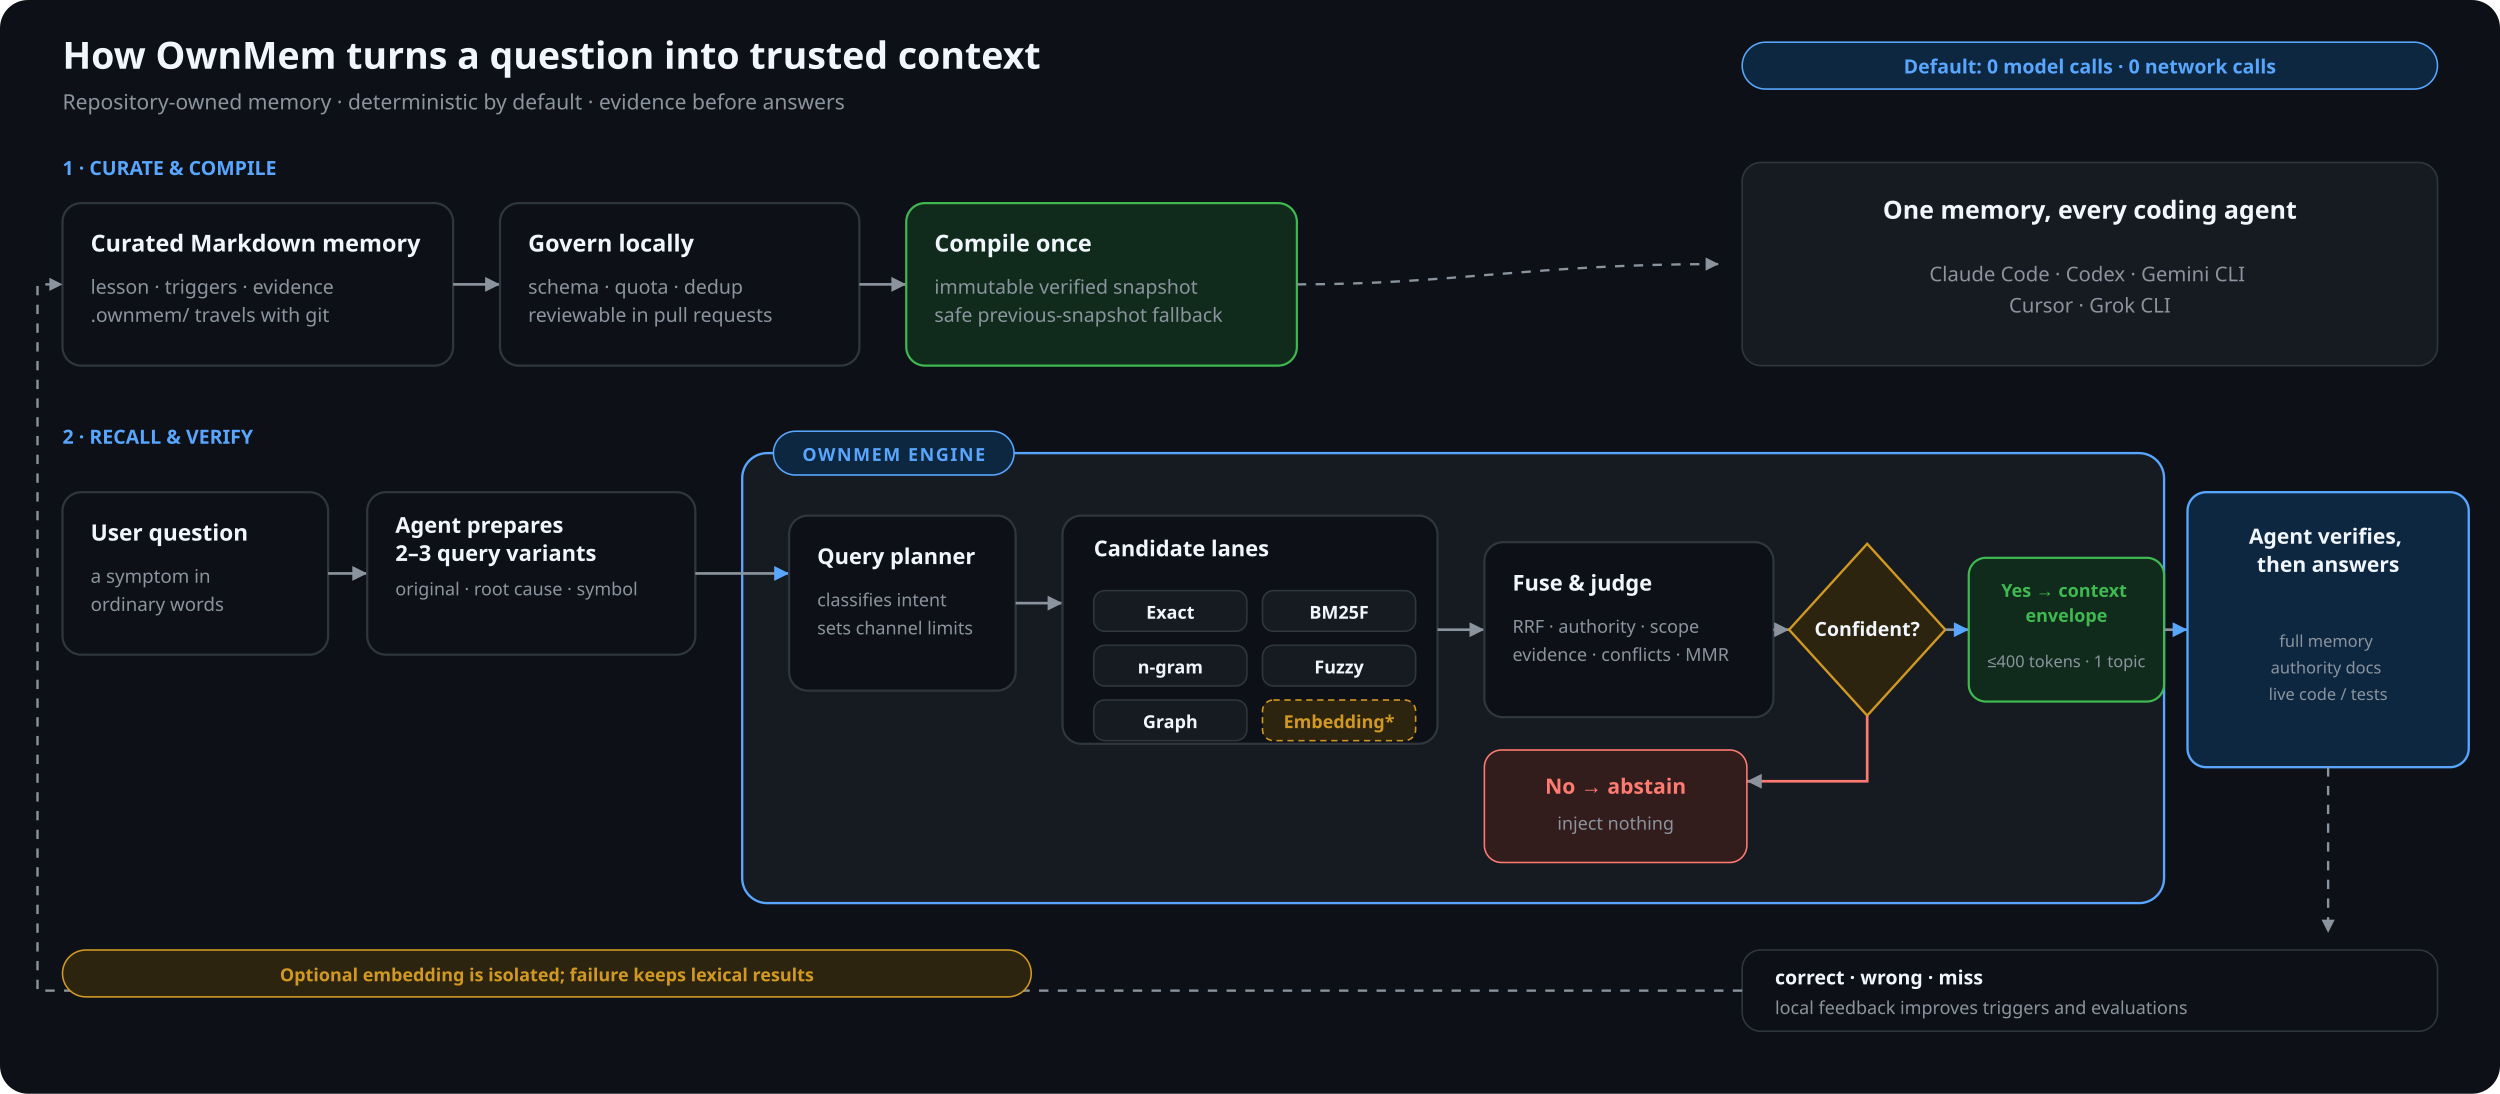
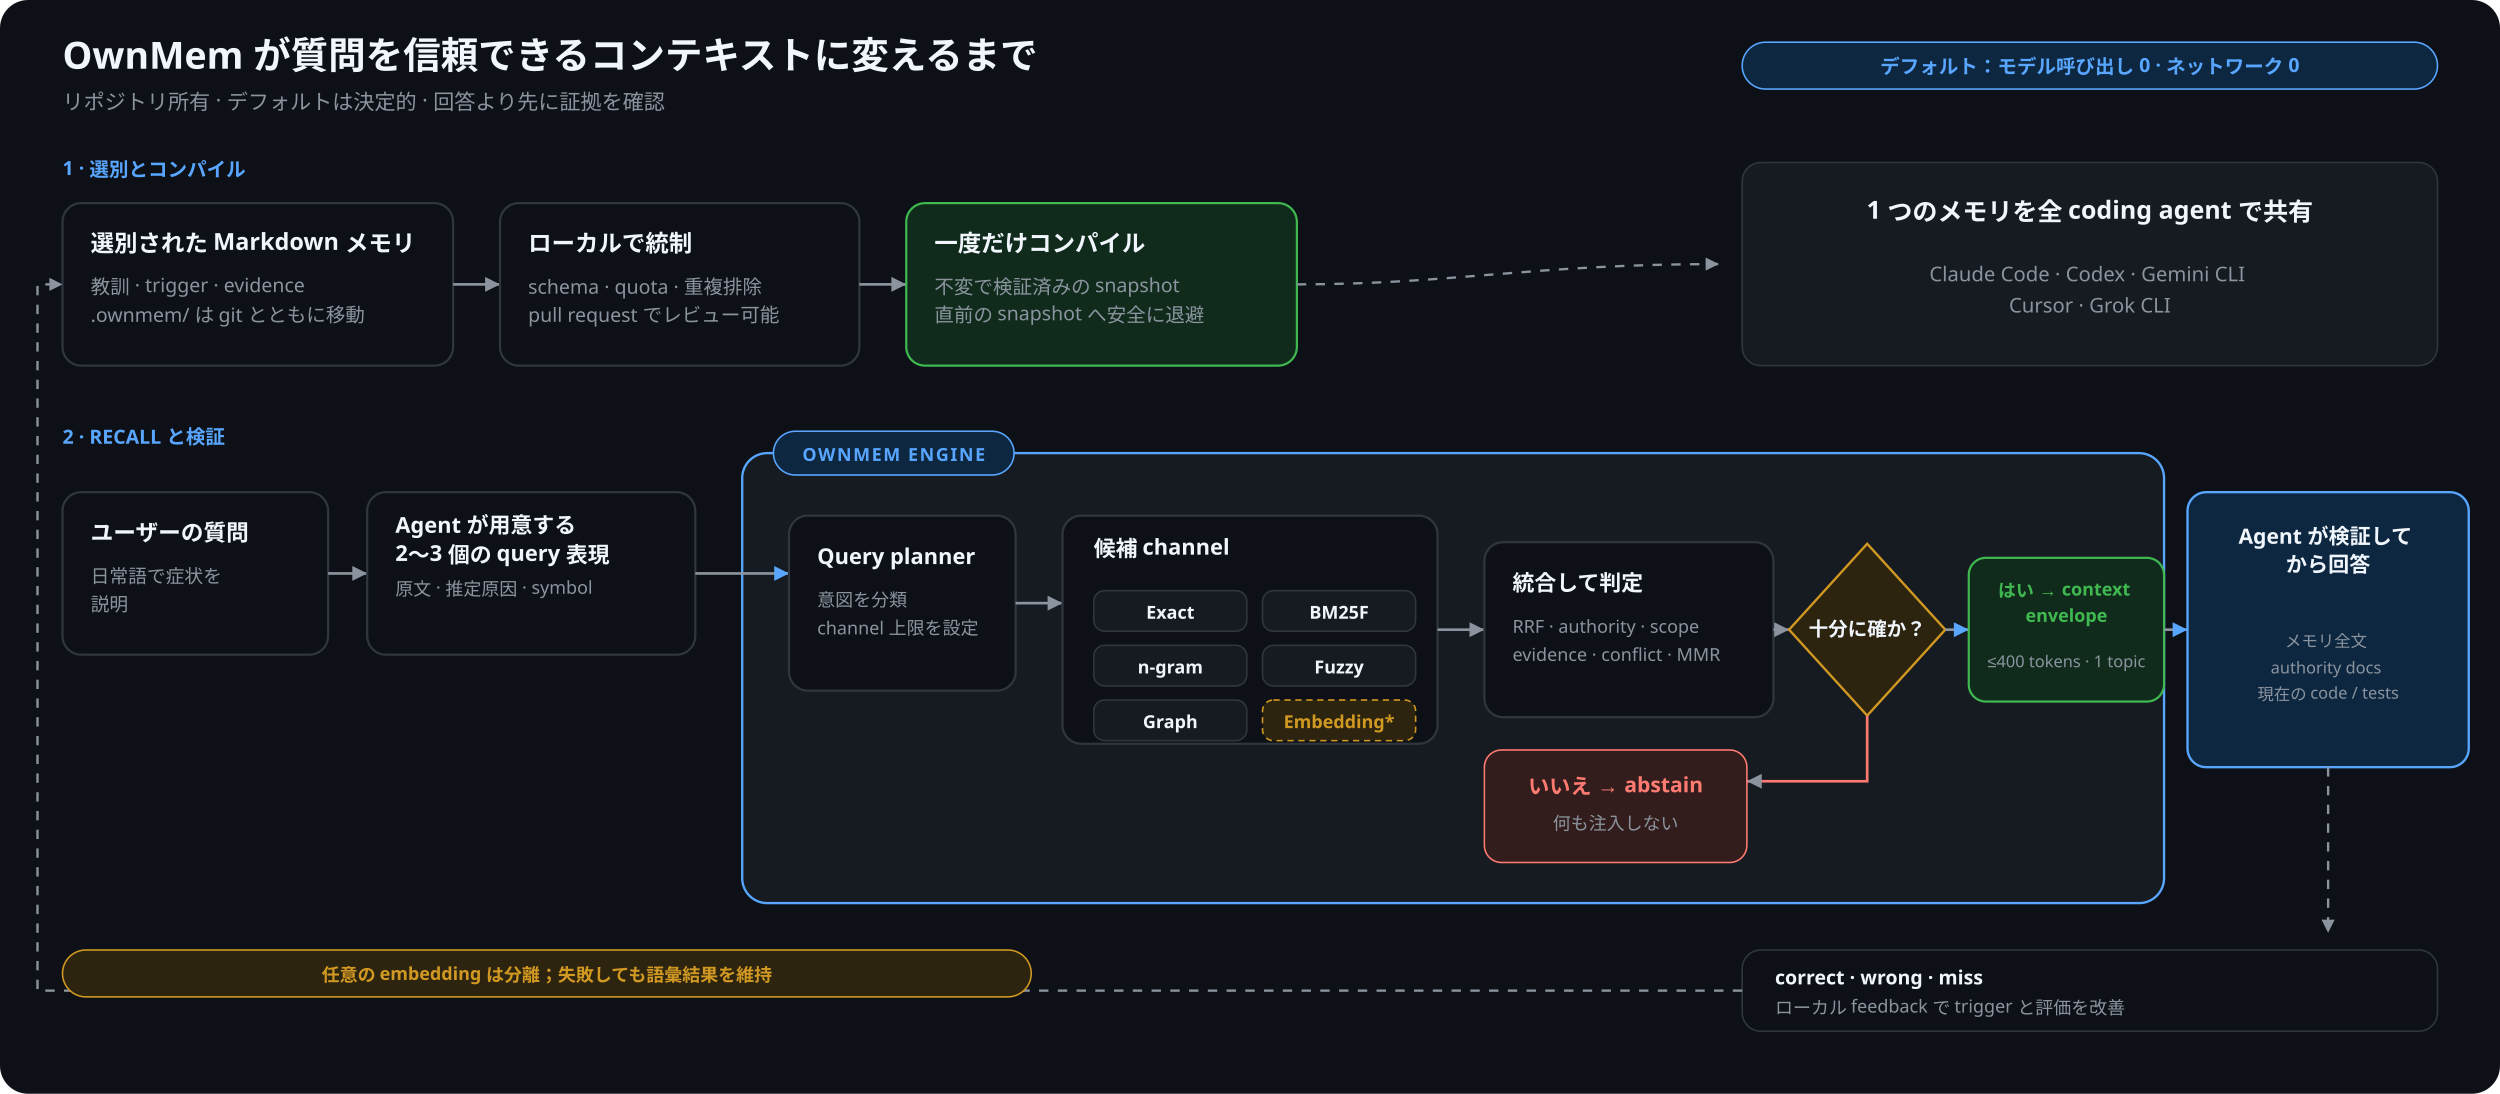
<svg xmlns="http://www.w3.org/2000/svg" viewBox="0 0 1600 700" role="img" aria-labelledby="title description" font-family="-apple-system, BlinkMacSystemFont, 'Segoe UI', 'Noto Sans', 'Helvetica Neue', Arial, sans-serif">
  <defs>
    <marker id="arrow" viewBox="0 0 10 10" refX="8" refY="5" markerWidth="7" markerHeight="7" orient="auto-start-reverse">
      <path d="M 0 1 L 8 5 L 0 9 z" fill="#8b949e" />
    </marker>
    <marker id="accent-arrow" viewBox="0 0 10 10" refX="8" refY="5" markerWidth="7" markerHeight="7" orient="auto-start-reverse">
      <path d="M 0 1 L 8 5 L 0 9 z" fill="#58a6ff" />
    </marker>
  </defs>
  <rect width="1600" height="700" rx="18" fill="#0d1117" />
  <text x="40" y="44" text-anchor="start" font-size="24" font-weight="700" fill="#f0f6fc">
-     <tspan x="40" dy="0">How OwnMem turns a question into trusted context</tspan>
+     <tspan x="40" dy="0">OwnMem が質問を信頼できるコンテキストに変えるまで</tspan>
  </text>
  <text x="40" y="70" text-anchor="start" font-size="13.5" font-weight="400" fill="#8b949e">
-     <tspan x="40" dy="0">Repository-owned memory · deterministic by default · evidence before answers</tspan>
+     <tspan x="40" dy="0">リポジトリ所有 · デフォルトは決定的 · 回答より先に証拠を確認</tspan>
  </text>
  <rect x="1115" y="27" width="445" height="30" rx="15" fill="#0d2740" stroke="#58a6ff" />
-   <text x="1337.5" y="47" text-anchor="middle" font-size="12.5" font-weight="600" fill="#58a6ff">Default: 0 model calls · 0 network calls</text>
+   <text x="1337.5" y="47" text-anchor="middle" font-size="12.5" font-weight="600" fill="#58a6ff">デフォルト：モデル呼び出し 0 · ネットワーク 0</text>
  <text x="40" y="112" text-anchor="start" font-size="12.5" font-weight="700" fill="#58a6ff">
-     <tspan x="40" dy="0">1 · CURATE &amp; COMPILE</tspan>
+     <tspan x="40" dy="0">1 · 選別とコンパイル</tspan>
  </text>
  <g>
    <rect x="40" y="130" width="250" height="104" rx="12" fill="#0d1117" stroke="#30363d" stroke-width="1.4" />
    <text x="58" y="161" text-anchor="start" font-size="15" font-weight="650" fill="#f0f6fc">
-       <tspan x="58" dy="0">Curated Markdown memory</tspan>
+       <tspan x="58" dy="0">選別された Markdown メモリ</tspan>
    </text>
    <text x="58" y="188" text-anchor="start" font-size="12.5" font-weight="400" fill="#8b949e">
-       <tspan x="58" dy="0">lesson · triggers · evidence</tspan>
-       <tspan x="58" dy="18">.ownmem/ travels with git</tspan>
+       <tspan x="58" dy="0">教訓 · trigger · evidence</tspan>
+       <tspan x="58" dy="18">.ownmem/ は git とともに移動</tspan>
    </text>
  </g>
  <path d="M 290 182 L 320 182" fill="none" stroke="#8b949e" stroke-width="1.7" marker-end="url(#arrow)" />
  <g>
    <rect x="320" y="130" width="230" height="104" rx="12" fill="#0d1117" stroke="#30363d" stroke-width="1.4" />
    <text x="338" y="161" text-anchor="start" font-size="15" font-weight="650" fill="#f0f6fc">
-       <tspan x="338" dy="0">Govern locally</tspan>
+       <tspan x="338" dy="0">ローカルで統制</tspan>
    </text>
    <text x="338" y="188" text-anchor="start" font-size="12.5" font-weight="400" fill="#8b949e">
-       <tspan x="338" dy="0">schema · quota · dedup</tspan>
-       <tspan x="338" dy="18">reviewable in pull requests</tspan>
+       <tspan x="338" dy="0">schema · quota · 重複排除</tspan>
+       <tspan x="338" dy="18">pull request でレビュー可能</tspan>
    </text>
  </g>
  <path d="M 550 182 L 580 182" fill="none" stroke="#8b949e" stroke-width="1.7" marker-end="url(#arrow)" />
  <g>
    <rect x="580" y="130" width="250" height="104" rx="12" fill="#102b1c" stroke="#3fb950" stroke-width="1.4" />
    <text x="598" y="161" text-anchor="start" font-size="15" font-weight="650" fill="#f0f6fc">
-       <tspan x="598" dy="0">Compile once</tspan>
+       <tspan x="598" dy="0">一度だけコンパイル</tspan>
    </text>
    <text x="598" y="188" text-anchor="start" font-size="12.5" font-weight="400" fill="#8b949e">
-       <tspan x="598" dy="0">immutable verified snapshot</tspan>
-       <tspan x="598" dy="18">safe previous-snapshot fallback</tspan>
+       <tspan x="598" dy="0">不変で検証済みの snapshot</tspan>
+       <tspan x="598" dy="18">直前の snapshot へ安全に退避</tspan>
    </text>
  </g>
  <rect x="1115" y="104" width="445" height="130" rx="12" fill="#161b22" stroke="#30363d" />
  <text x="1337.5" y="140" text-anchor="middle" font-size="16" font-weight="650" fill="#f0f6fc">
-     <tspan x="1337.5" dy="0">One memory, every coding agent</tspan>
+     <tspan x="1337.5" dy="0">1 つのメモリを全 coding agent で共有</tspan>
  </text>
  <text x="1337.5" y="180" text-anchor="middle" font-size="13" font-weight="400" fill="#8b949e">
    <tspan x="1337.5" dy="0">Claude Code · Codex · Gemini CLI</tspan>
    <tspan x="1337.5" dy="20">Cursor · Grok CLI</tspan>
  </text>
  <path d="M 830 182 C 930 182 980 169 1100 169" fill="none" stroke="#8b949e" stroke-width="1.5" stroke-dasharray="6 6" marker-end="url(#arrow)" />
  <text x="40" y="284" text-anchor="start" font-size="12.5" font-weight="700" fill="#58a6ff">
-     <tspan x="40" dy="0">2 · RECALL &amp; VERIFY</tspan>
+     <tspan x="40" dy="0">2 · RECALL と検証</tspan>
  </text>
  <g>
    <rect x="40" y="315" width="170" height="104" rx="12" fill="#0d1117" stroke="#30363d" stroke-width="1.4" />
    <text x="58" y="346" text-anchor="start" font-size="14.5" font-weight="650" fill="#f0f6fc">
-       <tspan x="58" dy="0">User question</tspan>
+       <tspan x="58" dy="0">ユーザーの質問</tspan>
    </text>
    <text x="58" y="373" text-anchor="start" font-size="12" font-weight="400" fill="#8b949e">
-       <tspan x="58" dy="0">a symptom in</tspan>
-       <tspan x="58" dy="18">ordinary words</tspan>
+       <tspan x="58" dy="0">日常語で症状を</tspan>
+       <tspan x="58" dy="18">説明</tspan>
    </text>
  </g>
  <path d="M 210 367 L 235 367" fill="none" stroke="#8b949e" stroke-width="1.7" marker-end="url(#arrow)" />
  <g>
    <rect x="235" y="315" width="210" height="104" rx="12" fill="#0d1117" stroke="#30363d" stroke-width="1.4" />
    <text x="253" y="341" text-anchor="start" font-size="14" font-weight="650" fill="#f0f6fc">
-       <tspan x="253" dy="0">Agent prepares</tspan>
-       <tspan x="253" dy="18">2–3 query variants</tspan>
+       <tspan x="253" dy="0">Agent が用意する</tspan>
+       <tspan x="253" dy="18">2〜3 個の query 表現</tspan>
    </text>
    <text x="253" y="381" text-anchor="start" font-size="11.5" font-weight="400" fill="#8b949e">
-       <tspan x="253" dy="0">original · root cause · symbol</tspan>
+       <tspan x="253" dy="0">原文 · 推定原因 · symbol</tspan>
    </text>
  </g>
  <rect x="475" y="290" width="910" height="288" rx="16" fill="#161b22" stroke="#58a6ff" stroke-width="1.5" />
  <rect x="495" y="276" width="154" height="28" rx="14" fill="#0d2740" stroke="#58a6ff" />
  <text x="572" y="295" text-anchor="middle" font-size="11.5" font-weight="700" letter-spacing="1" fill="#58a6ff">OWNMEM ENGINE</text>
  <path d="M 445 367 L 505 367" fill="none" stroke="#8b949e" stroke-width="1.7" marker-end="url(#accent-arrow)" />
  <g>
    <rect x="505" y="330" width="145" height="112" rx="12" fill="#0d1117" stroke="#30363d" stroke-width="1.4" />
    <text x="523" y="361" text-anchor="start" font-size="14" font-weight="650" fill="#f0f6fc">
      <tspan x="523" dy="0">Query planner</tspan>
    </text>
    <text x="523" y="388" text-anchor="start" font-size="11.5" font-weight="400" fill="#8b949e">
-       <tspan x="523" dy="0">classifies intent</tspan>
-       <tspan x="523" dy="18">sets channel limits</tspan>
+       <tspan x="523" dy="0">意図を分類</tspan>
+       <tspan x="523" dy="18">channel 上限を設定</tspan>
    </text>
  </g>
  <path d="M 650 386 L 680 386" fill="none" stroke="#8b949e" stroke-width="1.7" marker-end="url(#arrow)" />
  <g>
    <rect x="680" y="330" width="240" height="146" rx="12" fill="#0d1117" stroke="#30363d" stroke-width="1.4" />
    <text x="700" y="356" text-anchor="start" font-size="14" font-weight="650" fill="#f0f6fc">
-       <tspan x="700" dy="0">Candidate lanes</tspan>
+       <tspan x="700" dy="0">候補 channel</tspan>
    </text>
    <rect x="700" y="378" width="98" height="26" rx="7" fill="#161b22" stroke="#30363d" />
    <text x="749" y="396" text-anchor="middle" font-size="11.5" font-weight="600" fill="#f0f6fc">Exact</text>
    <rect x="808" y="378" width="98" height="26" rx="7" fill="#161b22" stroke="#30363d" />
    <text x="857" y="396" text-anchor="middle" font-size="11.5" font-weight="600" fill="#f0f6fc">BM25F</text>
    <rect x="700" y="413" width="98" height="26" rx="7" fill="#161b22" stroke="#30363d" />
    <text x="749" y="431" text-anchor="middle" font-size="11.5" font-weight="600" fill="#f0f6fc">n-gram</text>
    <rect x="808" y="413" width="98" height="26" rx="7" fill="#161b22" stroke="#30363d" />
    <text x="857" y="431" text-anchor="middle" font-size="11.5" font-weight="600" fill="#f0f6fc">Fuzzy</text>
    <rect x="700" y="448" width="98" height="26" rx="7" fill="#161b22" stroke="#30363d" />
    <text x="749" y="466" text-anchor="middle" font-size="11.5" font-weight="600" fill="#f0f6fc">Graph</text>
    <rect x="808" y="448" width="98" height="26" rx="7" fill="#2d240f" stroke="#d29922" stroke-dasharray="4 3" />
    <text x="857" y="466" text-anchor="middle" font-size="11.5" font-weight="600" fill="#d29922">Embedding*</text>
  </g>
  <path d="M 920 403 L 950 403" fill="none" stroke="#8b949e" stroke-width="1.7" marker-end="url(#arrow)" />
  <g>
    <rect x="950" y="347" width="185" height="112" rx="12" fill="#0d1117" stroke="#30363d" stroke-width="1.4" />
    <text x="968" y="378" text-anchor="start" font-size="14" font-weight="650" fill="#f0f6fc">
-       <tspan x="968" dy="0">Fuse &amp; judge</tspan>
+       <tspan x="968" dy="0">統合して判定</tspan>
    </text>
    <text x="968" y="405" text-anchor="start" font-size="11.5" font-weight="400" fill="#8b949e">
      <tspan x="968" dy="0">RRF · authority · scope</tspan>
-       <tspan x="968" dy="18">evidence · conflicts · MMR</tspan>
+       <tspan x="968" dy="18">evidence · conflict · MMR</tspan>
    </text>
  </g>
  <path d="M 1135 403 L 1145 403" fill="none" stroke="#8b949e" stroke-width="1.7" marker-end="url(#arrow)" />
  <polygon points="1195,348 1245,403 1195,458 1145,403" fill="#2d240f" stroke="#d29922" stroke-width="1.5" />
  <text x="1195" y="407" text-anchor="middle" font-size="12.5" font-weight="650" fill="#f0f6fc">
-     <tspan x="1195" dy="0">Confident?</tspan>
+     <tspan x="1195" dy="0">十分に確か？</tspan>
  </text>
  <path d="M 1195 458 L 1195 500 L 1118 500" fill="none" stroke="#ff7b72" stroke-width="1.7" marker-end="url(#arrow)" />
  <rect x="950" y="480" width="168" height="72" rx="11" fill="#321d1c" stroke="#ff7b72" />
  <text x="1034" y="508" text-anchor="middle" font-size="13.5" font-weight="650" fill="#ff7b72">
-     <tspan x="1034" dy="0">No → abstain</tspan>
+     <tspan x="1034" dy="0">いいえ → abstain</tspan>
  </text>
  <text x="1034" y="531" text-anchor="middle" font-size="11.5" font-weight="400" fill="#8b949e">
-     <tspan x="1034" dy="0">inject nothing</tspan>
+     <tspan x="1034" dy="0">何も注入しない</tspan>
  </text>
  <path d="M 1245 403 L 1260 403" fill="none" stroke="#8b949e" stroke-width="1.7" marker-end="url(#accent-arrow)" />
  <rect x="1260" y="357" width="125" height="92" rx="11" fill="#102b1c" stroke="#3fb950" stroke-width="1.4" />
  <text x="1322.5" y="382" text-anchor="middle" font-size="11.5" font-weight="650" fill="#3fb950">
-     <tspan x="1322.5" dy="0">Yes → context</tspan>
+     <tspan x="1322.5" dy="0">はい → context</tspan>
    <tspan x="1322.5" dy="16">envelope</tspan>
  </text>
  <text x="1322.5" y="427" text-anchor="middle" font-size="10.5" font-weight="400" fill="#8b949e">
    <tspan x="1322.5" dy="0">≤400 tokens · 1 topic</tspan>
  </text>
  <path d="M 1385 403 L 1400 403" fill="none" stroke="#8b949e" stroke-width="1.7" marker-end="url(#accent-arrow)" />
  <rect x="1400" y="315" width="180" height="176" rx="12" fill="#0d2740" stroke="#58a6ff" stroke-width="1.5" />
  <text x="1490" y="348" text-anchor="middle" font-size="13.5" font-weight="650" fill="#f0f6fc">
-     <tspan x="1490" dy="0">Agent verifies,</tspan>
-     <tspan x="1490" dy="18">then answers</tspan>
+     <tspan x="1490" dy="0">Agent が検証して</tspan>
+     <tspan x="1490" dy="18">から回答</tspan>
  </text>
  <text x="1490" y="414" text-anchor="middle" font-size="10.5" font-weight="400" fill="#8b949e">
-     <tspan x="1490" dy="0">full memory</tspan>
+     <tspan x="1490" dy="0">メモリ全文</tspan>
    <tspan x="1490" dy="17">authority docs</tspan>
-     <tspan x="1490" dy="17">live code / tests</tspan>
+     <tspan x="1490" dy="17">現在の code / tests</tspan>
  </text>
  <rect x="1115" y="608" width="445" height="52" rx="12" fill="#0d1117" stroke="#30363d" />
  <text x="1136" y="630" text-anchor="start" font-size="12.5" font-weight="650" fill="#f0f6fc">
    <tspan x="1136" dy="0">correct · wrong · miss</tspan>
  </text>
  <text x="1136" y="649" text-anchor="start" font-size="11.5" font-weight="400" fill="#8b949e">
-     <tspan x="1136" dy="0">local feedback improves triggers and evaluations</tspan>
+     <tspan x="1136" dy="0">ローカル feedback で trigger と評価を改善</tspan>
  </text>
  <path d="M 1490 491 L 1490 597" fill="none" stroke="#8b949e" stroke-width="1.5" stroke-dasharray="6 6" marker-end="url(#arrow)" />
  <path d="M 1115 634 L 24 634 L 24 182 L 40 182" fill="none" stroke="#8b949e" stroke-width="1.5" stroke-dasharray="6 6" marker-end="url(#arrow)" />
  <rect x="40" y="608" width="620" height="30" rx="15" fill="#2d240f" stroke="#d29922" />
-   <text x="350" y="628" text-anchor="middle" font-size="11.5" font-weight="600" fill="#d29922">Optional embedding is isolated; failure keeps lexical results</text>
+   <text x="350" y="628" text-anchor="middle" font-size="11.5" font-weight="600" fill="#d29922">任意の embedding は分離；失敗しても語彙結果を維持</text>
</svg>
